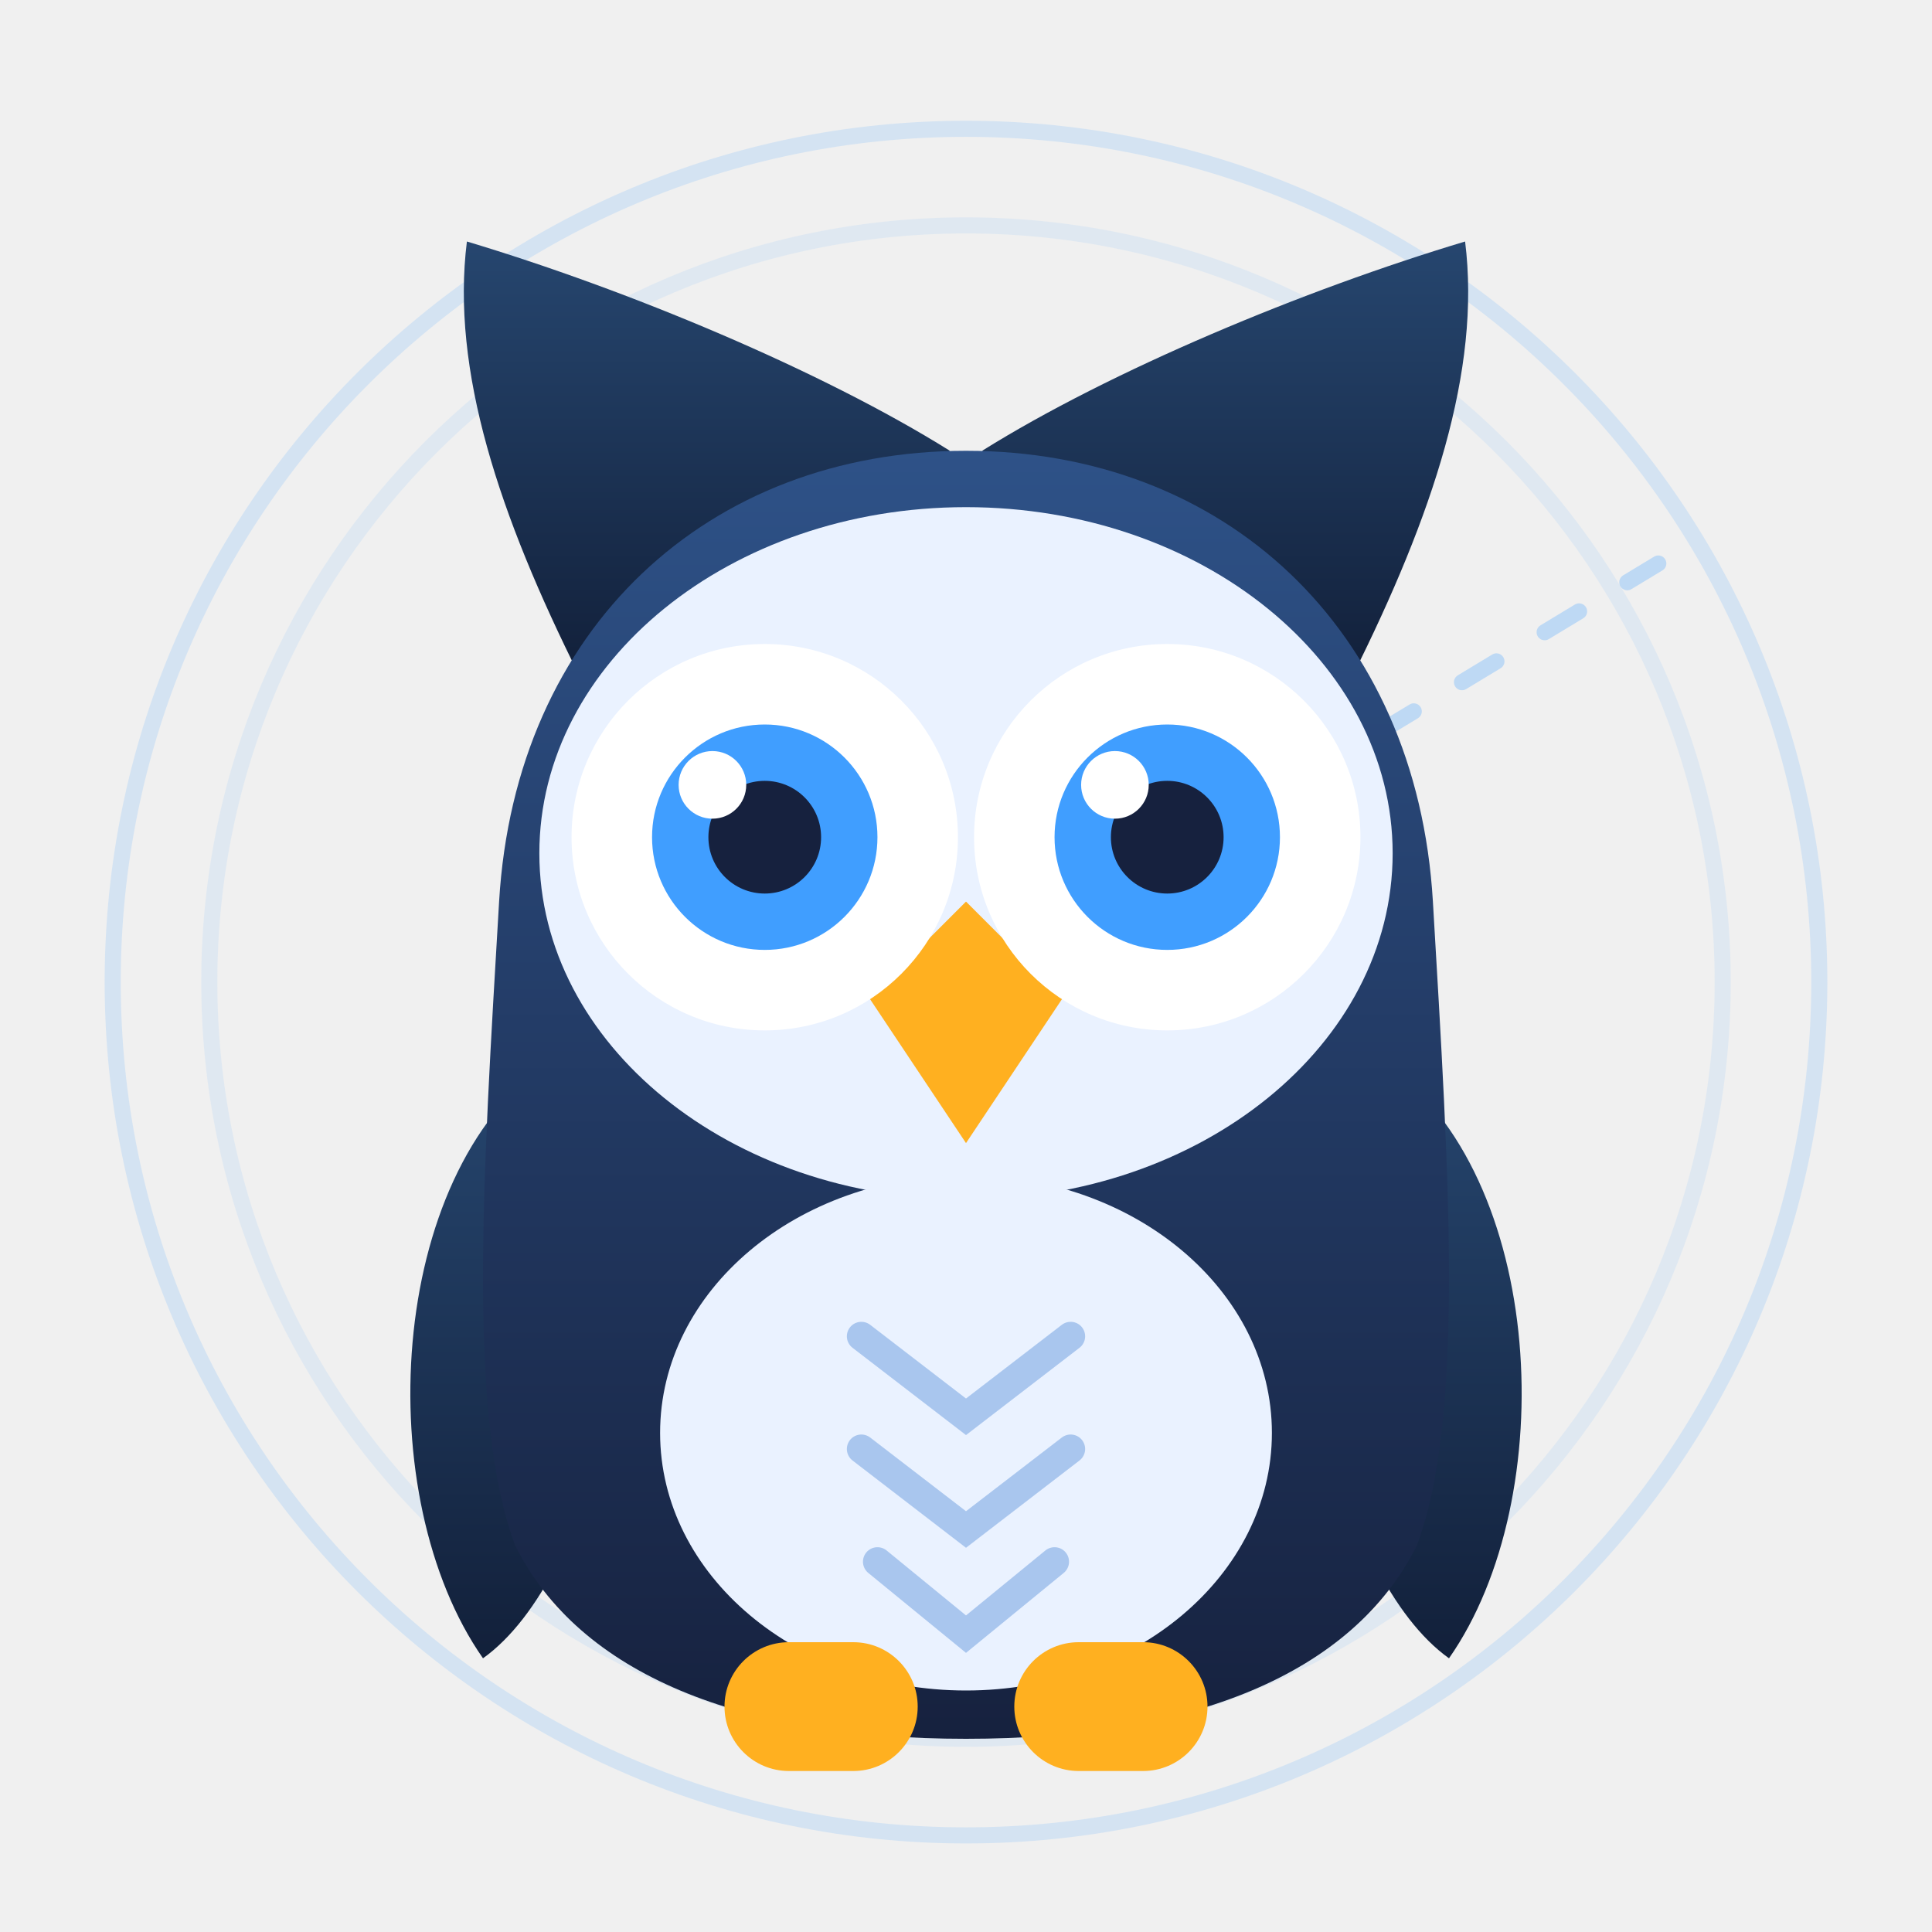
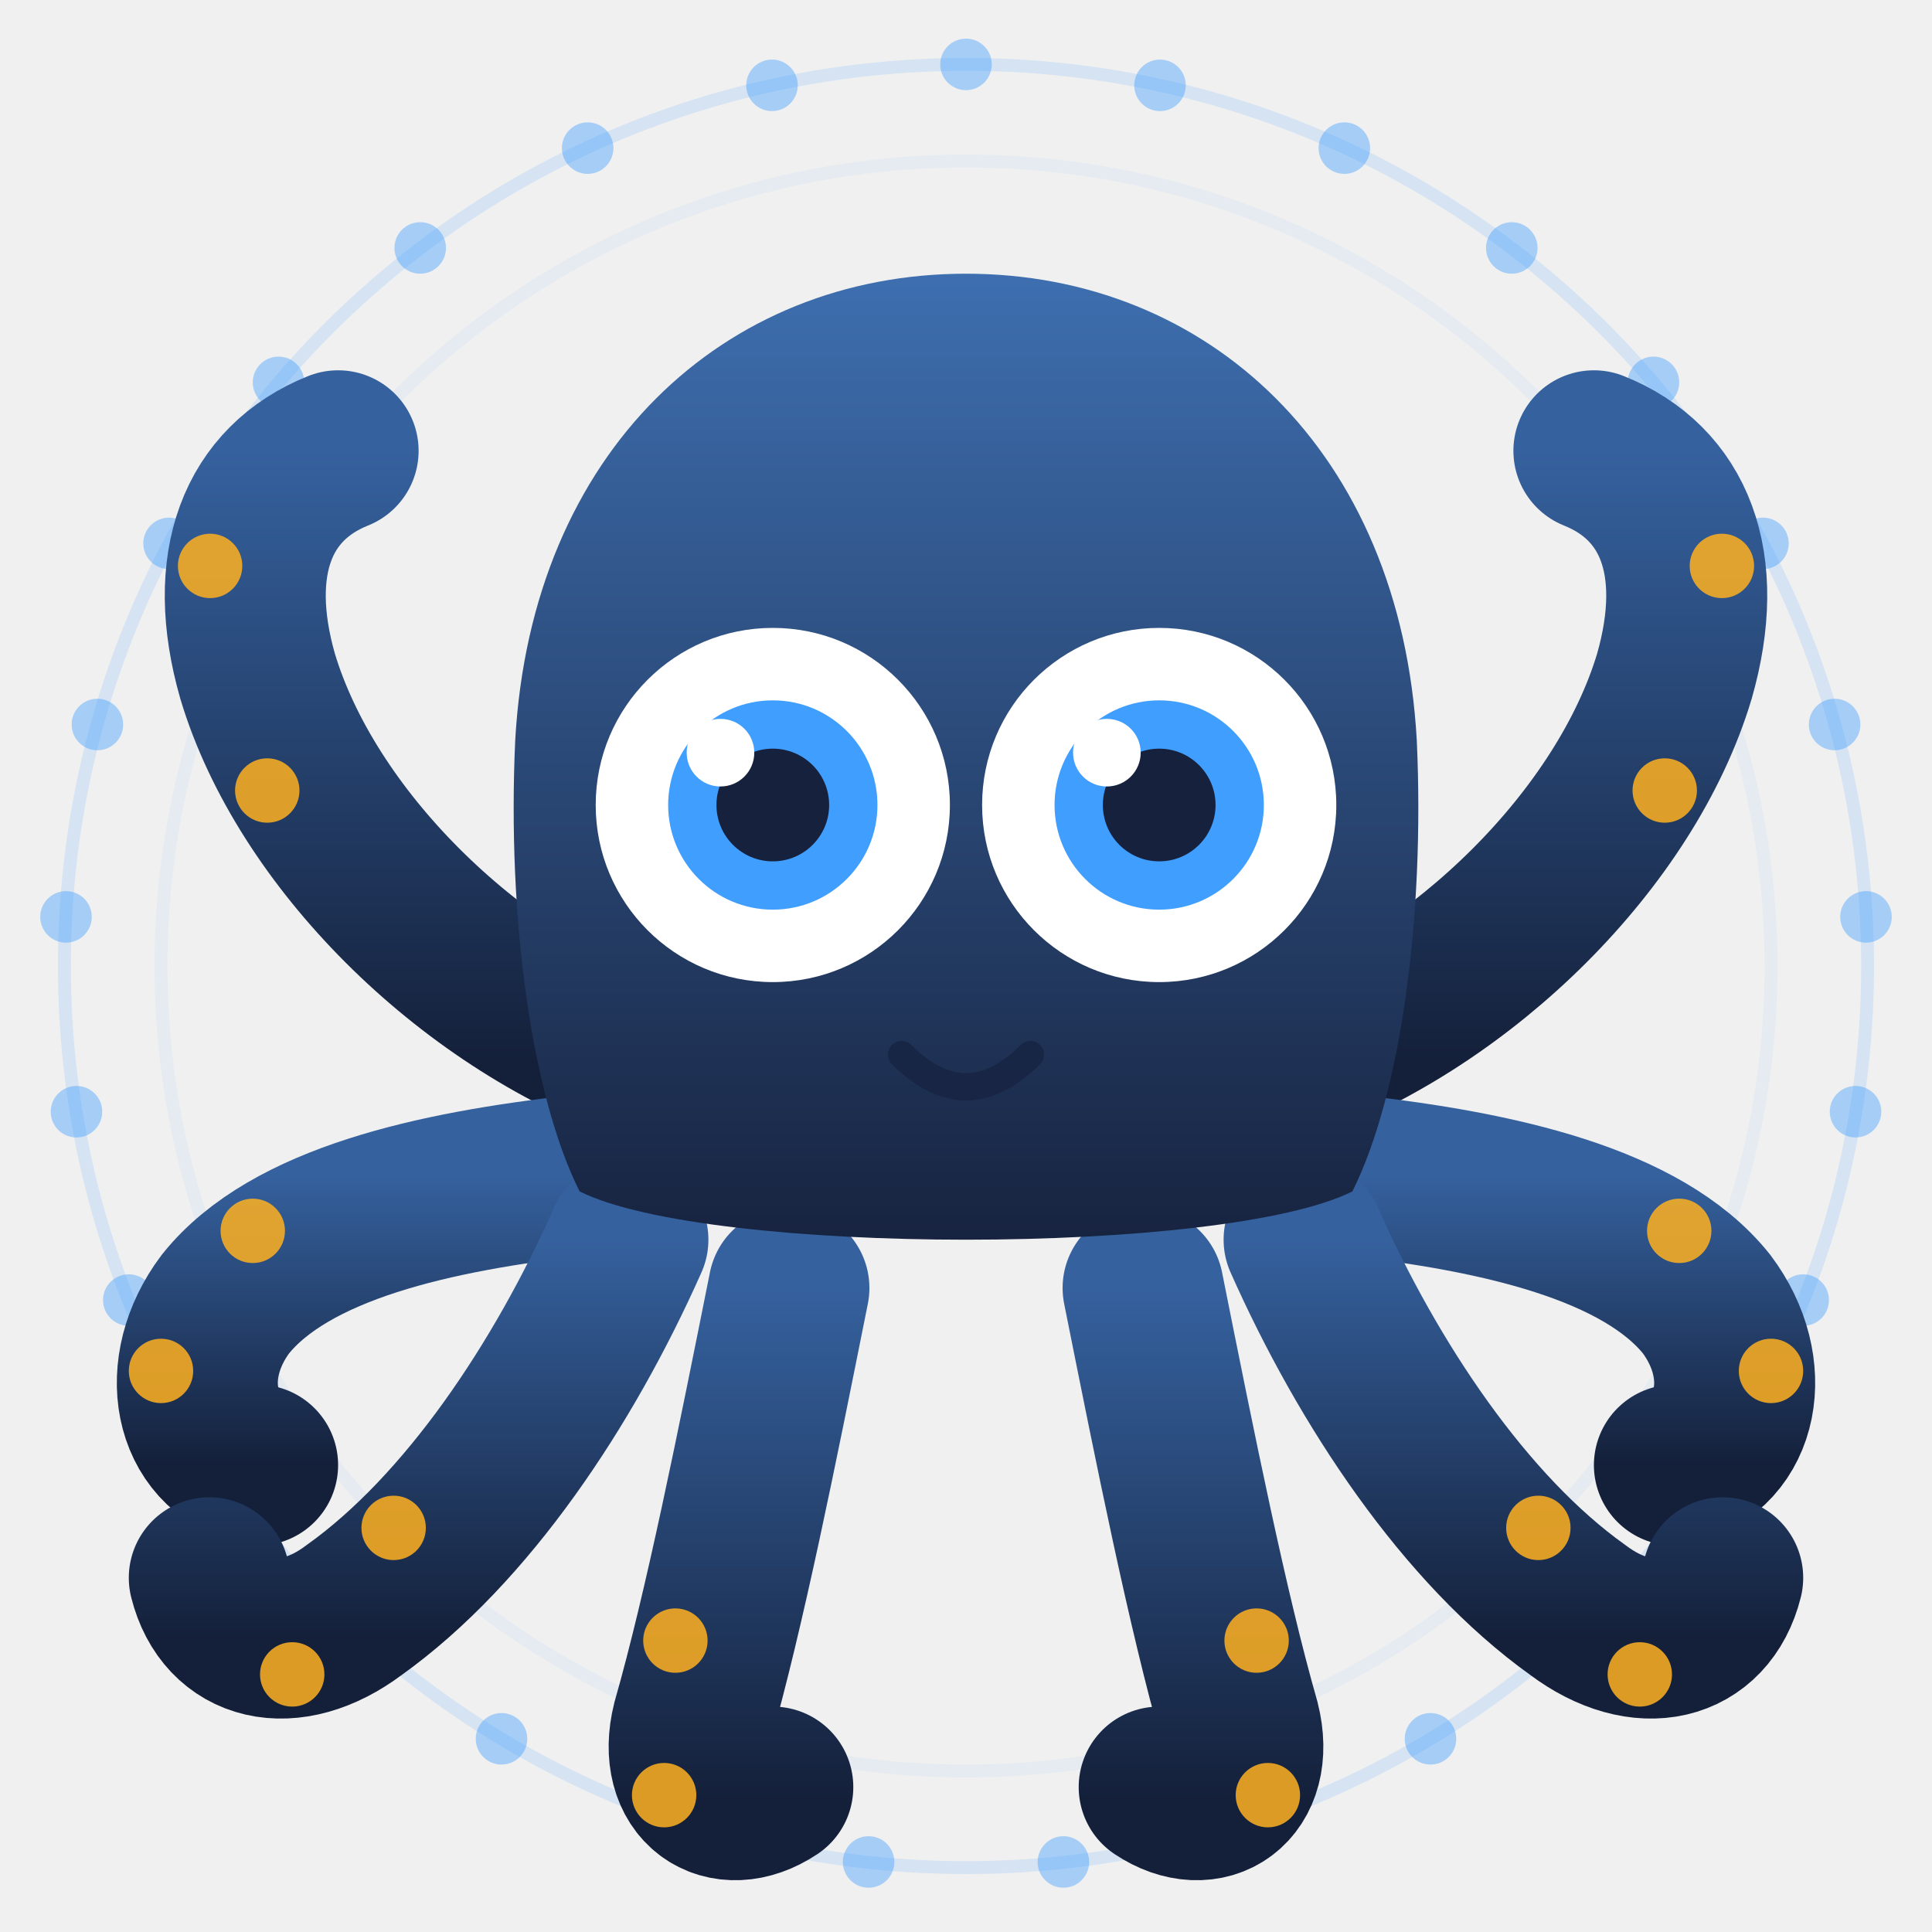
<svg xmlns="http://www.w3.org/2000/svg" viewBox="0 0 240 240" width="240" height="240" role="img" aria-labelledby="petTitle petDesc">
  <defs>
    <linearGradient id="petBody" x1="0" y1="0" x2="0" y2="1">
-       <stop offset="0" stop-color="#2E5288" />
-       <stop offset="1" stop-color="#16213E" />
+       <stop offset="0" stop-color="#3E6FB0" />
+       <stop offset="1" stop-color="#17233F" />
    </linearGradient>
-     <linearGradient id="petWing" x1="0" y1="0" x2="0" y2="1">
-       <stop offset="0" stop-color="#26466F" />
-       <stop offset="1" stop-color="#12203A" />
+     <linearGradient id="petArm" x1="0" y1="0" x2="0" y2="1">
+       <stop offset="0" stop-color="#35619E" />
+       <stop offset="1" stop-color="#14203A" />
    </linearGradient>
  </defs>
-   <g fill="none" stroke="#409EFF" stroke-linecap="round">
-     <circle cx="120" cy="122" r="106" stroke-opacity="0.16" stroke-width="2" />
-     <circle cx="120" cy="122" r="94" stroke-opacity="0.09" stroke-width="2">
-       <animate attributeName="r" values="94;100;94" dur="4s" repeatCount="indefinite" />
-       <animate attributeName="stroke-opacity" values="0.09;0.20;0.09" dur="4s" repeatCount="indefinite" />
-     </circle>
-     <path d="M120 122 L206 70" stroke-opacity="0.28" stroke-width="2" stroke-dasharray="5 7">
-       <animateTransform attributeName="transform" type="rotate" values="0 120 122;360 120 122" dur="12s" repeatCount="indefinite" />
-     </path>
-     <circle cx="120" cy="122" r="4" fill="#409EFF" stroke="none" opacity="0.55" />
+   <g fill="none" stroke="#409EFF">
+     <circle cx="120" cy="120" r="112" stroke-opacity="0.15" stroke-width="1.6" />
+     <circle cx="120" cy="120" r="100" stroke-opacity="0.06" stroke-width="1.6" />
  </g>
-   <path d="M72 84 C62 64 56 46 58 30 C78 36 102 46 118 56 Z" fill="url(#petWing)" />
-   <path d="M168 84 C178 64 184 46 182 30 C162 36 138 46 122 56 Z" fill="url(#petWing)" />
-   <path d="M68 132 C48 146 46 186 60 206 C74 196 82 160 78 132 Z" fill="url(#petWing)" />
-   <path d="M172 132 C192 146 194 186 180 206 C166 196 158 160 162 132 Z" fill="url(#petWing)" />
-   <path d="M120 56 C152 56 176 78 178 112 C180 146 182 176 176 192 C168 208 148 216 120 216 C92 216 72 208 64 192 C58 176 60 146 62 112 C64 78 88 56 120 56 Z" fill="url(#petBody)" />
-   <ellipse cx="120" cy="106" rx="53" ry="43" fill="#EAF2FF" />
-   <ellipse cx="120" cy="178" rx="38" ry="32" fill="#EAF2FF" />
-   <g fill="none" stroke="#A9C6EE" stroke-width="3.6" stroke-linecap="round">
-     <path d="M107 166 L120 176 L133 166" />
-     <path d="M107 180 L120 190 L133 180" />
-     <path d="M109 194 L120 203 L131 194" />
+   <g fill="#409EFF" fill-opacity="0.42">
+     <circle cx="120.0" cy="8.0" r="3.2" />
+     <circle cx="144.1" cy="10.6" r="3.2" />
+     <circle cx="167.0" cy="18.4" r="3.2" />
+     <circle cx="187.8" cy="30.8" r="3.2" />
+     <circle cx="205.4" cy="47.5" r="3.2" />
+     <circle cx="219.0" cy="67.5" r="3.2" />
+     <circle cx="227.9" cy="90.0" r="3.2" />
+     <circle cx="231.8" cy="113.9" r="3.2" />
+     <circle cx="230.5" cy="138.1" r="3.2" />
+     <circle cx="224.0" cy="161.5" r="3.2" />
+     <circle cx="212.7" cy="182.9" r="3.2" />
+     <circle cx="197.0" cy="201.3" r="3.2" />
+     <circle cx="177.7" cy="216.0" r="3.2" />
+     <circle cx="155.8" cy="226.1" r="3.2" />
+     <circle cx="132.1" cy="231.3" r="3.2" />
+     <circle cx="107.9" cy="231.3" r="3.2" />
+     <circle cx="84.2" cy="226.1" r="3.2" />
+     <circle cx="62.3" cy="216.0" r="3.2" />
+     <circle cx="43.0" cy="201.3" r="3.2" />
+     <circle cx="27.3" cy="182.9" r="3.2" />
+     <circle cx="16.0" cy="161.5" r="3.2" />
+     <circle cx="9.5" cy="138.1" r="3.2" />
+     <circle cx="8.2" cy="113.9" r="3.2" />
+     <circle cx="12.1" cy="90.0" r="3.2" />
+     <circle cx="21.0" cy="67.5" r="3.2" />
+     <circle cx="34.6" cy="47.5" r="3.2" />
+     <circle cx="52.2" cy="30.8" r="3.2" />
+     <circle cx="73.0" cy="18.4" r="3.2" />
+     <circle cx="95.9" cy="10.6" r="3.2" />
  </g>
-   <path d="M120 112 L132 124 L120 142 L108 124 Z" fill="#FFB020" />
+   <g id="azArms">
+     <g fill="none" stroke="url(#petArm)" stroke-width="20" stroke-linecap="round">
+       <path d="M80 132 C58 124 38 104 32 84 C28 70 32 60 42 56" />
+       <path d="M72 146 C54 148 36 152 28 162 C22 170 24 180 32 182" />
+       <path d="M78 154 C70 172 58 190 44 200 C36 206 28 204 26 196" />
+       <path d="M98 160 C94 180 90 200 86 214 C84 222 90 226 96 222" />
+     </g>
+     <g fill="#FFB020" fill-opacity="0.85">
+       <circle cx="33.2" cy="98.2" r="4" />
+       <circle cx="26.1" cy="70.3" r="4" />
+       <circle cx="31.4" cy="152.9" r="4" />
+       <circle cx="20.0" cy="170.3" r="4" />
+       <circle cx="48.9" cy="189.8" r="4" />
+       <circle cx="36.3" cy="208.0" r="4" />
+       <circle cx="83.9" cy="203.8" r="4" />
+       <circle cx="82.5" cy="223.0" r="4" />
+     </g>
+   </g>
+   <use href="#azArms" transform="translate(240,0) scale(-1,1)" />
+   <path d="M120 34 C150 34 174 56 176 92 C177 114 174 136 168 148 C152 156 88 156 72 148 C66 136 63 114 64 92 C66 56 90 34 120 34 Z" fill="url(#petBody)" />
+   <path d="M112 131 Q120 139 128 131" fill="none" stroke="#16213E" stroke-width="3.4" stroke-linecap="round" opacity="0.7" />
  <g>
-     <circle cx="95" cy="104" r="24" fill="#FFFFFF" />
-     <circle cx="145" cy="104" r="24" fill="#FFFFFF" />
-     <circle cx="95" cy="104" r="14" fill="#409EFF" />
-     <circle cx="145" cy="104" r="14" fill="#409EFF" />
-     <circle cx="95" cy="104" r="7" fill="#16213E" />
-     <circle cx="145" cy="104" r="7" fill="#16213E" />
-     <circle cx="88.5" cy="97.5" r="4.2" fill="#FFFFFF" />
-     <circle cx="138.5" cy="97.5" r="4.2" fill="#FFFFFF" />
+     <circle cx="96" cy="100" r="22" fill="#FFFFFF" />
+     <circle cx="144" cy="100" r="22" fill="#FFFFFF" />
+     <circle cx="96" cy="100" r="13" fill="#409EFF" />
+     <circle cx="144" cy="100" r="13" fill="#409EFF" />
+     <circle cx="96" cy="100" r="7" fill="#16213E" />
+     <circle cx="144" cy="100" r="7" fill="#16213E" />
+     <circle cx="89.5" cy="93.5" r="4.2" fill="#FFFFFF" />
+     <circle cx="137.5" cy="93.5" r="4.2" fill="#FFFFFF" />
  </g>
-   <ellipse cx="95" cy="104" rx="25" ry="0" fill="#EAF2FF">
-     <animate attributeName="ry" values="0;0;26;0;0" keyTimes="0;0.90;0.94;0.98;1" dur="6s" repeatCount="indefinite" />
+   <ellipse cx="96" cy="100" rx="23" ry="0" fill="#294673">
+     <animate attributeName="ry" values="0;0;24;0;0" keyTimes="0;0.90;0.94;0.98;1" dur="6s" repeatCount="indefinite" />
  </ellipse>
-   <ellipse cx="145" cy="104" rx="25" ry="0" fill="#EAF2FF">
-     <animate attributeName="ry" values="0;0;26;0;0" keyTimes="0;0.90;0.94;0.98;1" dur="6s" repeatCount="indefinite" />
+   <ellipse cx="144" cy="100" rx="23" ry="0" fill="#294673">
+     <animate attributeName="ry" values="0;0;24;0;0" keyTimes="0;0.90;0.94;0.98;1" dur="6s" repeatCount="indefinite" />
  </ellipse>
-   <g fill="#FFB020">
-     <rect x="90" y="204" width="24" height="16" rx="8" />
-     <rect x="126" y="204" width="24" height="16" rx="8" />
-   </g>
+   <animateTransform attributeName="transform" type="translate" values="0 0;0 -3;0 0" dur="5s" repeatCount="indefinite" />
</svg>
